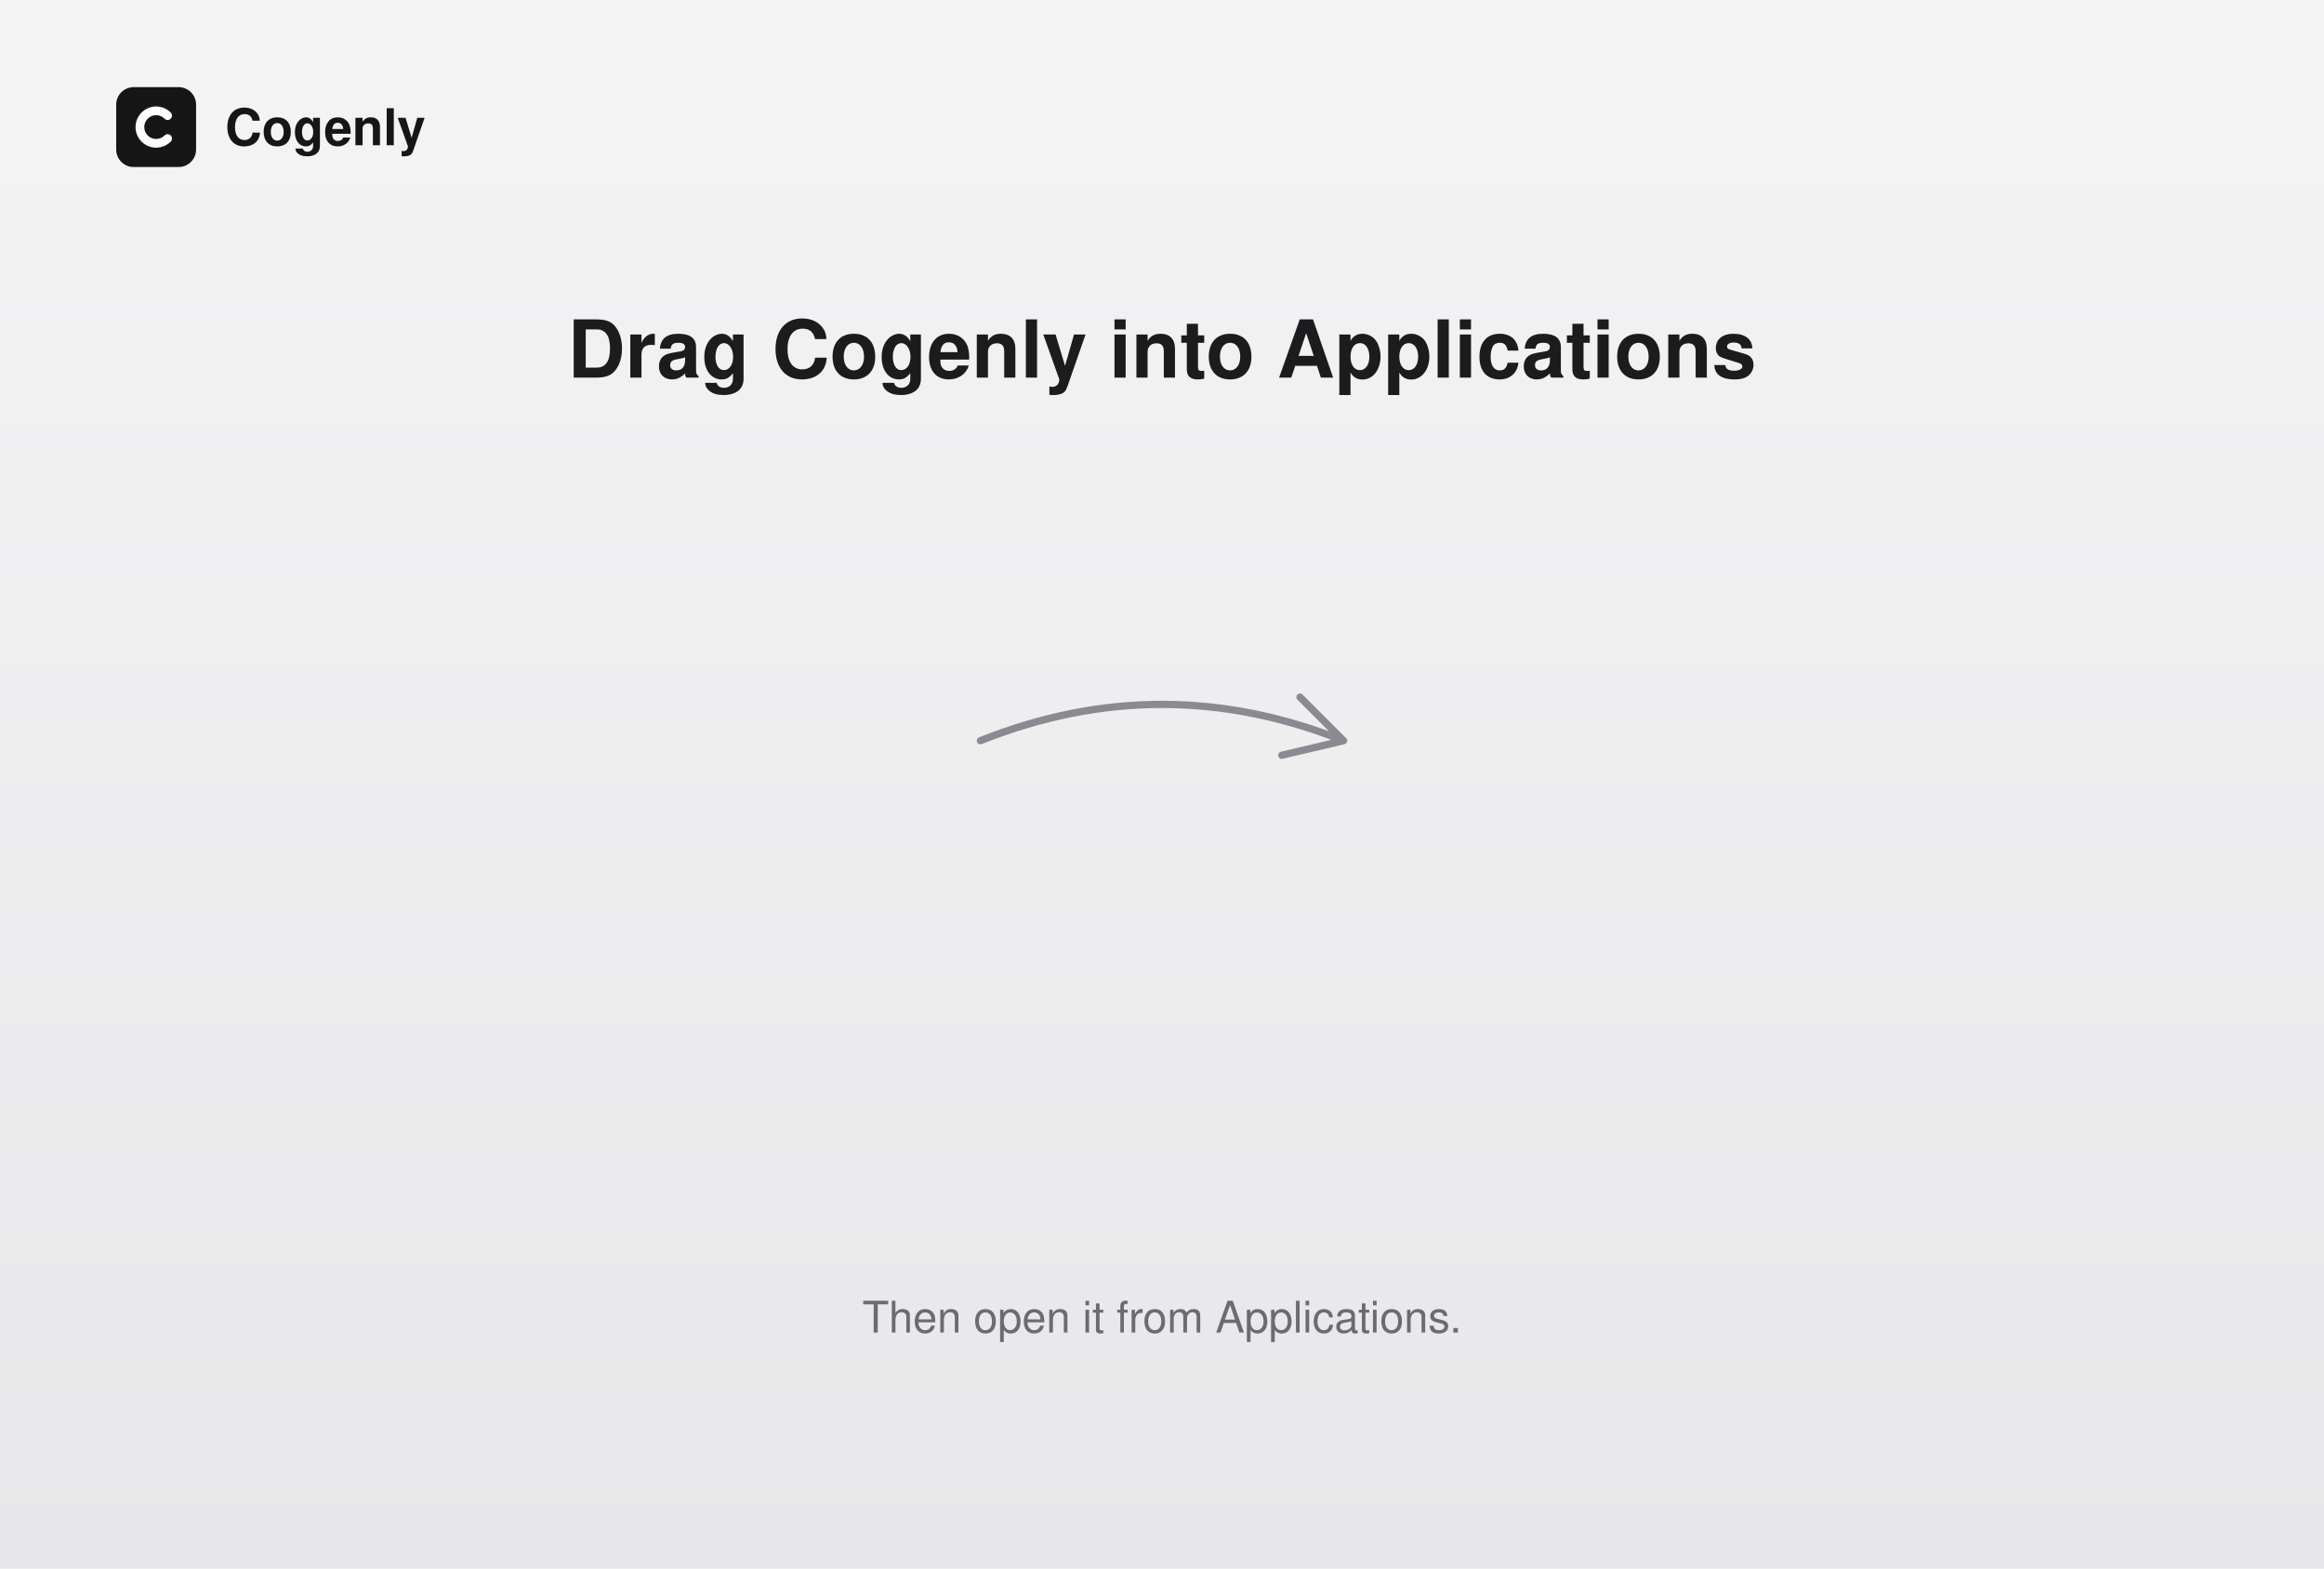
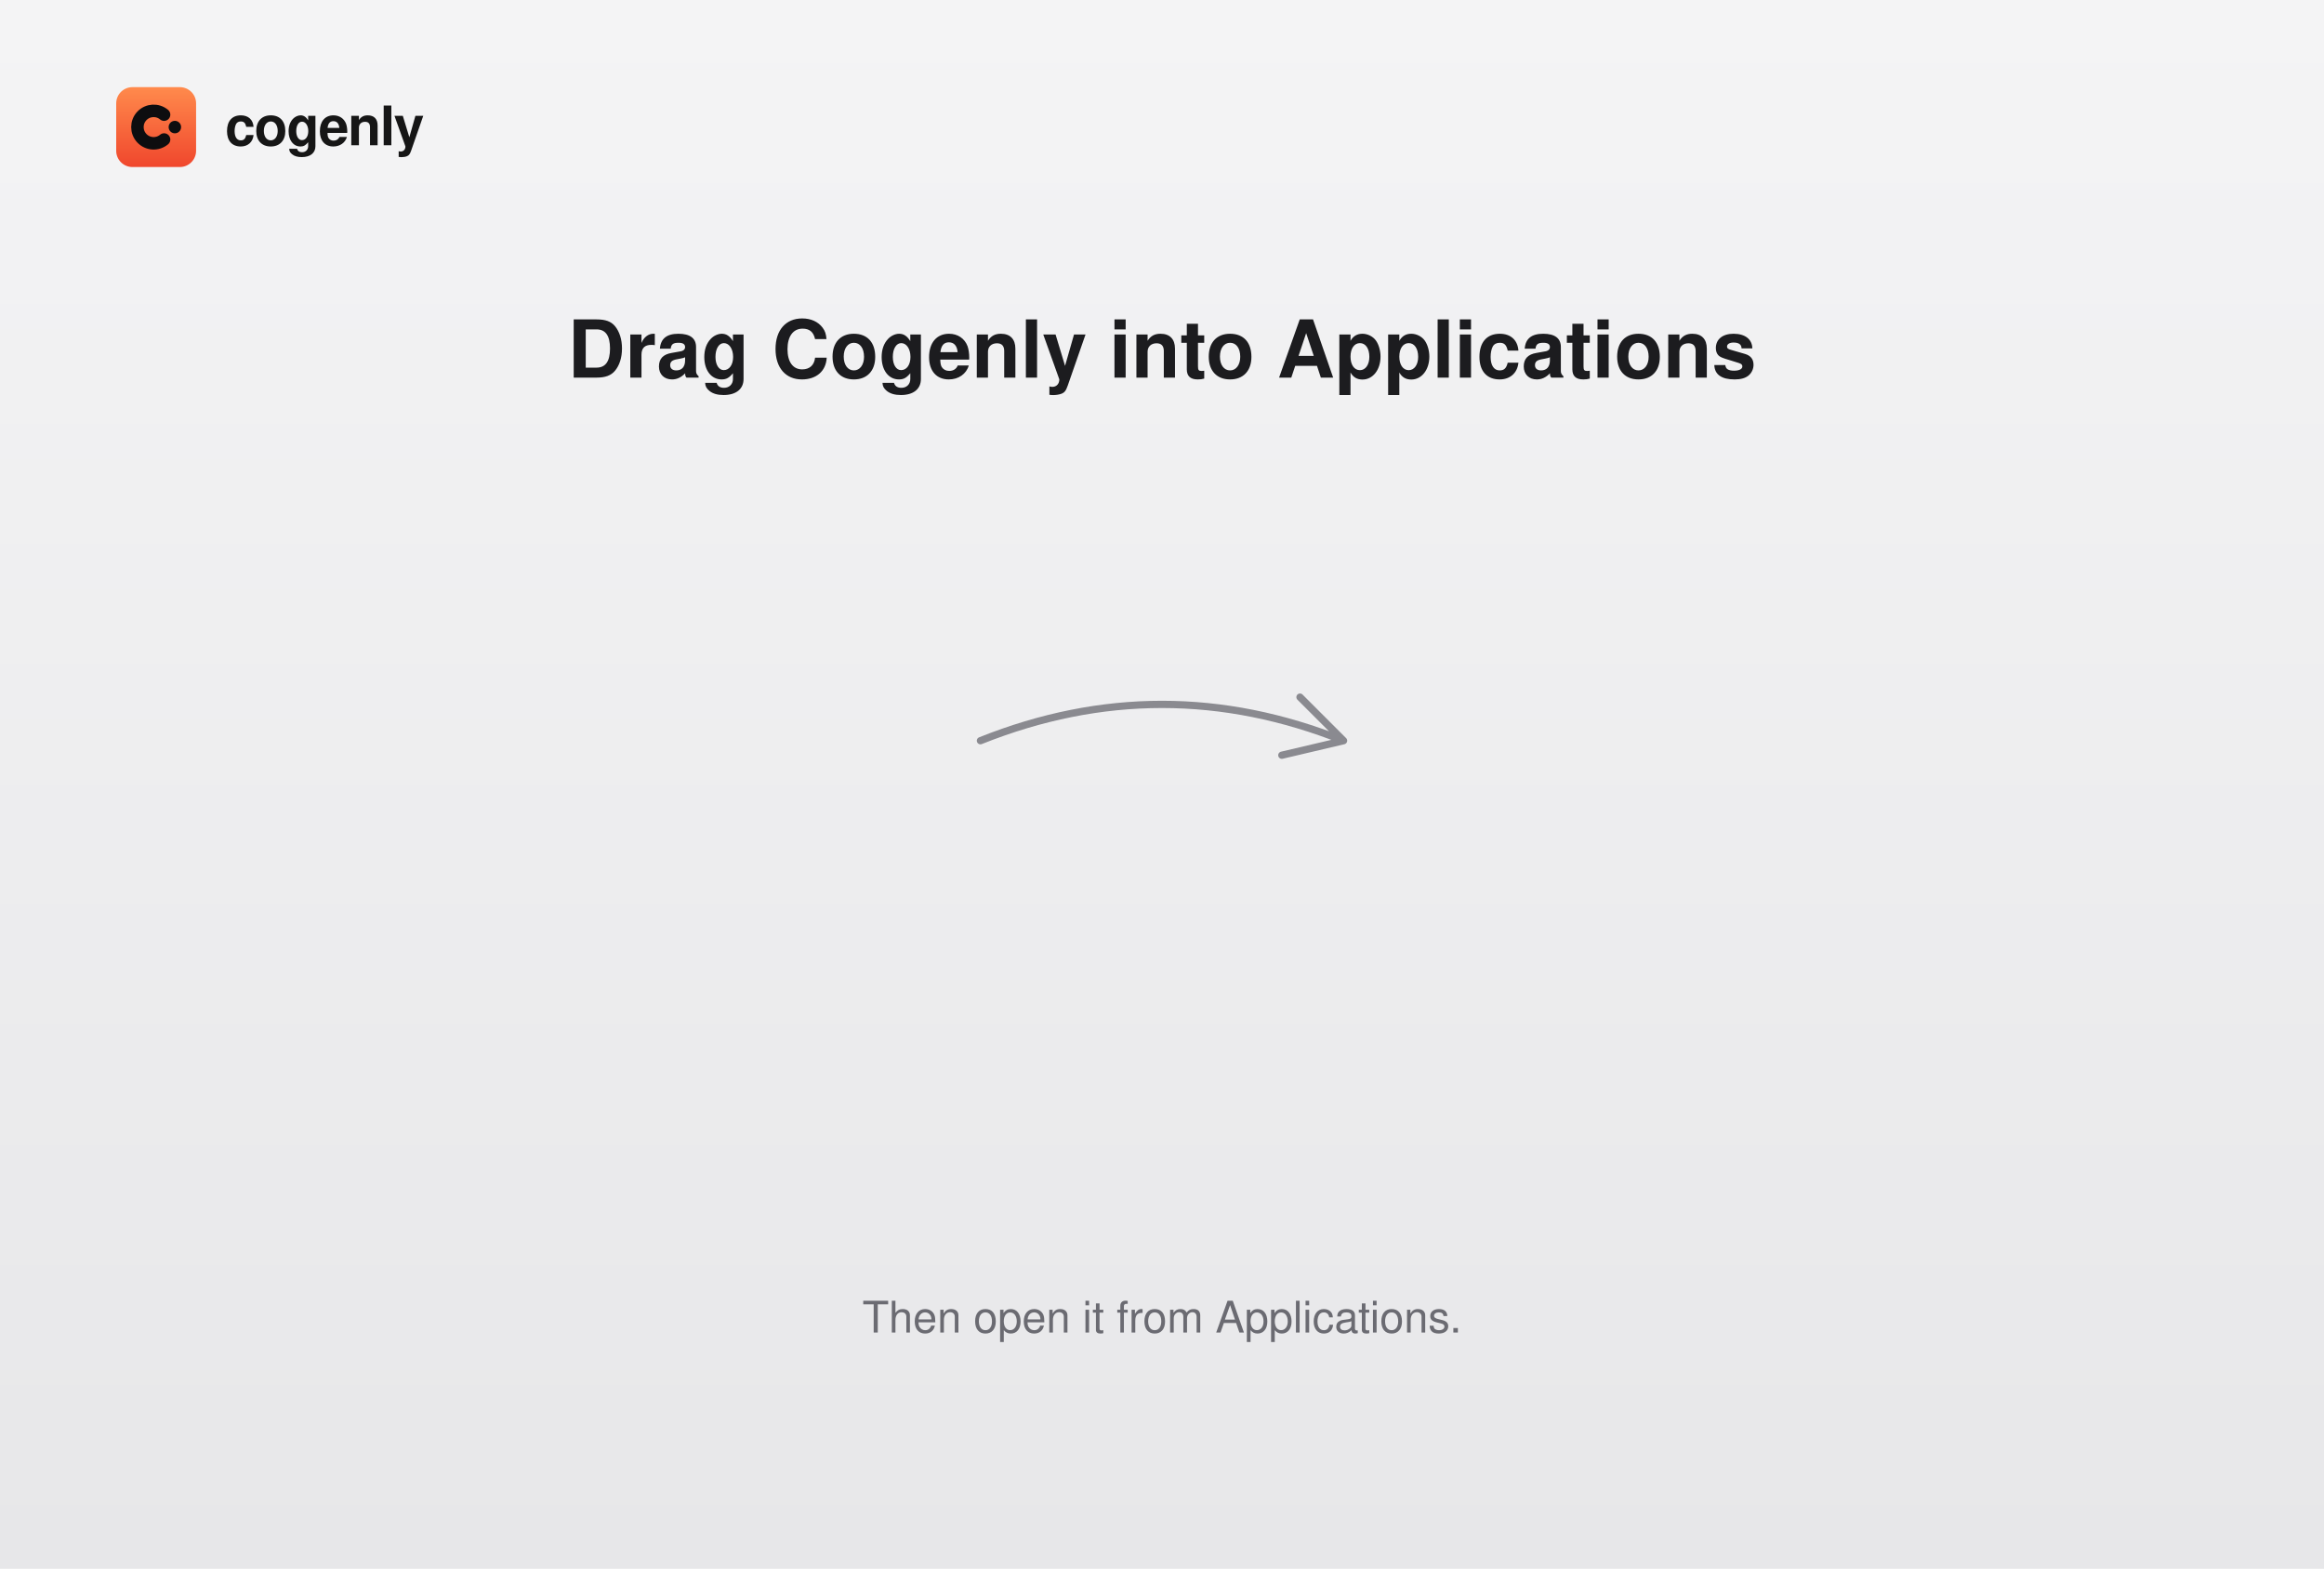
<svg xmlns="http://www.w3.org/2000/svg" width="1280" height="864" viewBox="0 0 640 432">
  <defs>
    <linearGradient id="bg" x1="0" y1="0" x2="0" y2="1">
      <stop stop-color="#F4F4F5" />
      <stop offset="1" stop-color="#E7E7E9" />
    </linearGradient>
  </defs>
  <rect width="640" height="432" fill="url(#bg)" />
  <svg x="32" y="24" width="22" height="22" viewBox="0 0 128 128">
-     <rect width="128" height="128" rx="28" fill="#161616" />
-     <path d="M82.38 45.62A26 26 0 1 0 82.38 82.38" stroke="#FFFFFF" stroke-width="14" stroke-linecap="round" fill="none" />
+     <defs>
+       <linearGradient id="ember" x1="64" y1="0" x2="64" y2="128" gradientUnits="userSpaceOnUse">
+         <stop stop-color="#FF8A4C" />
+         <stop offset="1" stop-color="#F0472D" />
+       </linearGradient>
+     </defs>
+     <rect width="128" height="128" rx="26" fill="url(#ember)" />
+     <path d="M76.71 44.08A26 26 0 1 0 76.71 83.92" stroke="#0D0D0F" stroke-width="20" stroke-linecap="round" fill="none" />
+     <circle cx="94" cy="64" r="10" fill="#0D0D0F" />
  </svg>
-   <text x="62" y="40" fill="#161616" font-family="Helvetica" font-size="14" font-weight="700">Cogenly</text>
+   <text x="62" y="40" fill="#161616" font-family="Helvetica" font-size="15" font-weight="700" letter-spacing="-0.3">cogenly</text>
  <text x="320" y="104" fill="#1C1C1F" font-family="Helvetica" font-size="22" font-weight="700" text-anchor="middle">Drag Cogenly into Applications</text>
  <path d="M270 204Q320 184 370 204M358 192L370 204L353 208" stroke="#8A8A90" stroke-width="2" fill="none" stroke-linecap="round" stroke-linejoin="round" />
  <text x="320" y="367" fill="#6B6B72" font-family="Helvetica" font-size="12" text-anchor="middle">Then open it from Applications.</text>
</svg>
